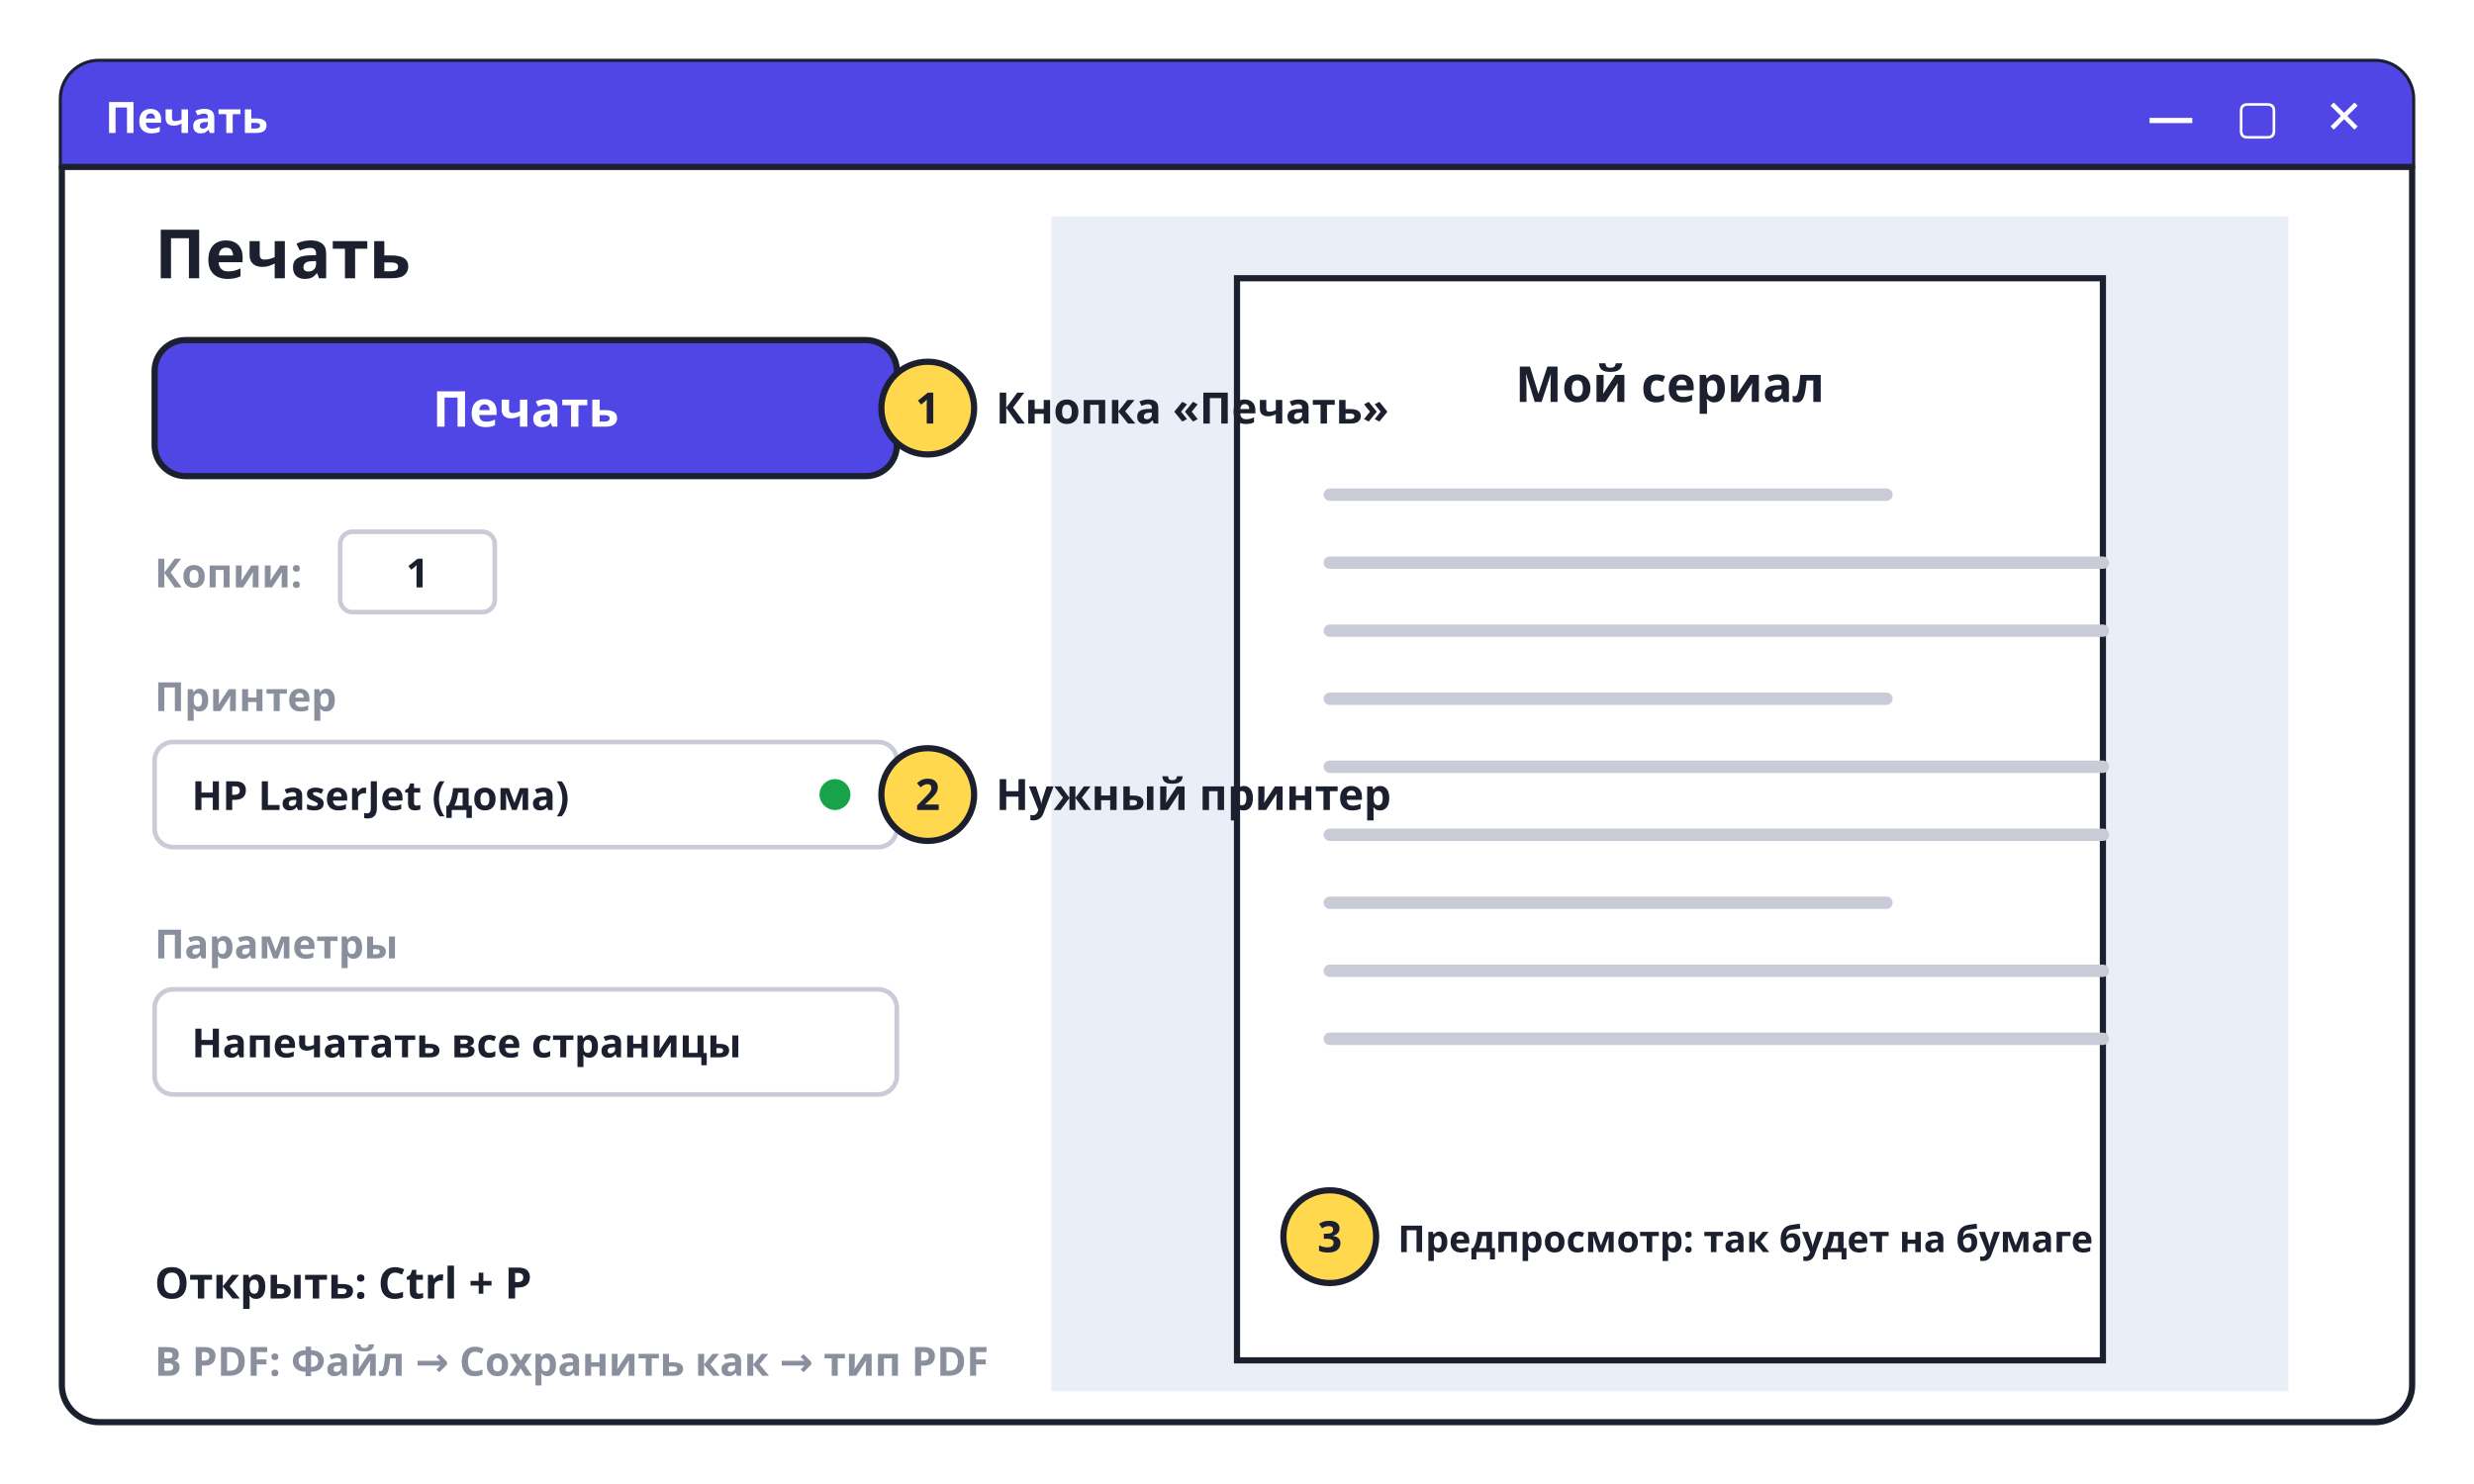
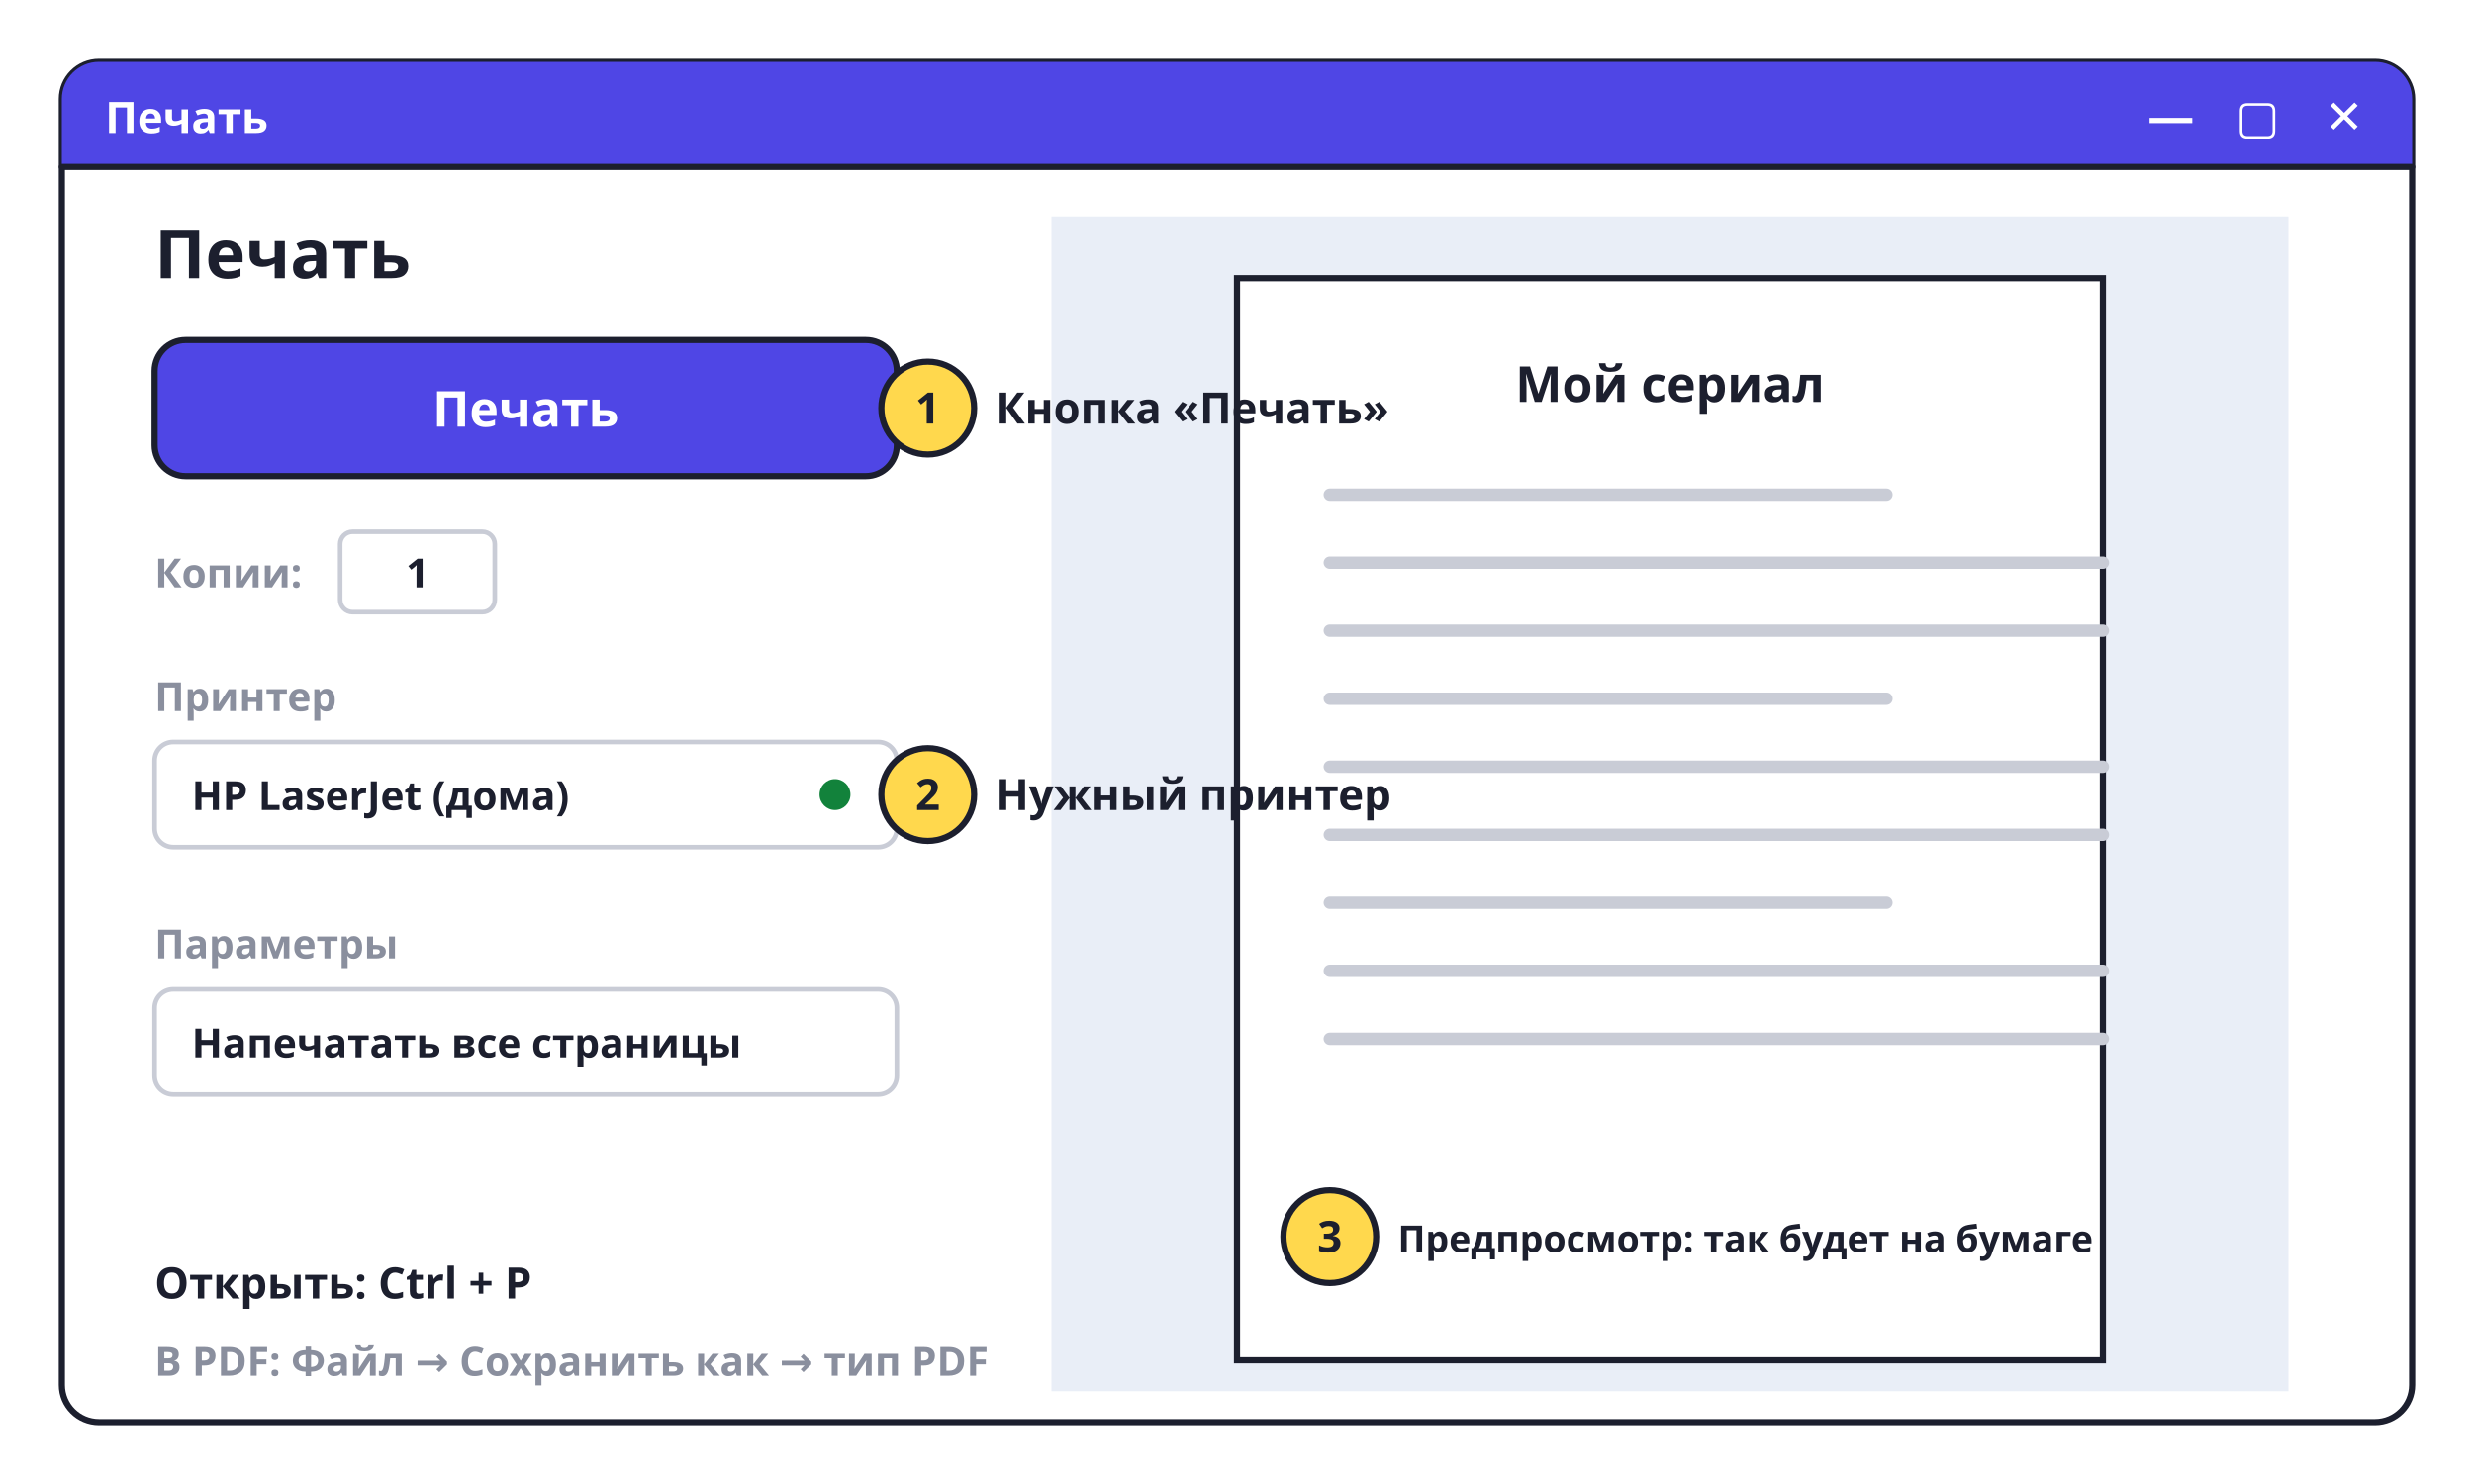
<svg xmlns="http://www.w3.org/2000/svg" viewBox="0 0 800 480" width="800" height="480">
  <defs>
    <marker id="ah" markerWidth="10" markerHeight="10" refX="8" refY="5" orient="auto">
      <path d="M0 0 L10 5 L0 10z" fill="#1c1f2e" />
    </marker>
  </defs>
  <rect width="800" height="480" fill="#fff" />
  <rect x="20" y="20" width="760" height="440" rx="12" fill="#fff" stroke="#1c1f2e" stroke-width="2" />
  <path d="M32 20 h736 a12 12 0 0 1 12 12 v22 h-760 v-22 a12 12 0 0 1 12 -12z" fill="#4f46e5" />
  <line x1="20" y1="54" x2="780" y2="54" stroke="#1c1f2e" stroke-width="2" stroke-linecap="round" />
  <text x="34" y="43" font-family="Nunito, 'Segoe UI', system-ui, sans-serif" font-size="14" font-weight="700" fill="#fff" text-anchor="start">Печать</text>
  <text x="702" y="43" font-family="Nunito, 'Segoe UI', system-ui, sans-serif" font-size="15" font-weight="700" fill="#fff" text-anchor="middle">—</text>
  <text x="730" y="43" font-family="Nunito, 'Segoe UI', system-ui, sans-serif" font-size="15" font-weight="700" fill="#fff" text-anchor="middle">▢</text>
  <text x="758" y="43" font-family="Nunito, 'Segoe UI', system-ui, sans-serif" font-size="15" font-weight="700" fill="#fff" text-anchor="middle">✕</text>
  <text x="50" y="90" font-family="Nunito, 'Segoe UI', system-ui, sans-serif" font-size="22" font-weight="900" fill="#1c1f2e" text-anchor="start">Печать</text>
  <rect x="50" y="110" width="240" height="44" rx="10" fill="#4f46e5" stroke="#1c1f2e" stroke-width="2" />
  <text x="170" y="138" font-family="Nunito, 'Segoe UI', system-ui, sans-serif" font-size="16" font-weight="900" fill="#fff" text-anchor="middle">Печать</text>
  <text x="50" y="190" font-family="Nunito, 'Segoe UI', system-ui, sans-serif" font-size="13" font-weight="700" fill="#8a8f9e" text-anchor="start">Копии:</text>
  <rect x="110" y="172" width="50" height="26" rx="4" fill="#fff" stroke="#c9ccd6" stroke-width="1.5" />
  <text x="135" y="190" font-family="Nunito, 'Segoe UI', system-ui, sans-serif" font-size="13" font-weight="800" fill="#1c1f2e" text-anchor="middle">1</text>
  <text x="50" y="230" font-family="Nunito, 'Segoe UI', system-ui, sans-serif" font-size="13" font-weight="700" fill="#8a8f9e" text-anchor="start">Принтер</text>
  <rect x="50" y="240" width="240" height="34" rx="6" fill="#fff" stroke="#c9ccd6" stroke-width="1.5" />
  <text x="62" y="262" font-family="Nunito, 'Segoe UI', system-ui, sans-serif" font-size="13" font-weight="700" fill="#1c1f2e" text-anchor="start">HP LaserJet (дома)</text>
-   <circle cx="270" cy="257" r="5" fill="#16a34a" />
+   <circle cx="270" cy="257" r="5" fill="#12823b" />
  <text x="50" y="310" font-family="Nunito, 'Segoe UI', system-ui, sans-serif" font-size="13" font-weight="700" fill="#8a8f9e" text-anchor="start">Параметры</text>
  <rect x="50" y="320" width="240" height="34" rx="6" fill="#fff" stroke="#c9ccd6" stroke-width="1.5" />
  <text x="62" y="342" font-family="Nunito, 'Segoe UI', system-ui, sans-serif" font-size="13" font-weight="600" fill="#1c1f2e" text-anchor="start">Напечатать все страницы</text>
  <rect x="340" y="70" width="400" height="380" rx="0" fill="#e9eef7" stroke="none" stroke-width="0" />
  <rect x="400" y="90" width="280" height="350" rx="0" fill="#fff" stroke="#1c1f2e" stroke-width="2" />
  <text x="540" y="130" font-family="Nunito, 'Segoe UI', system-ui, sans-serif" font-size="16" font-weight="900" fill="#1c1f2e" text-anchor="middle">Мой сериал</text>
  <line x1="430" y1="160" x2="610" y2="160" stroke="#c9ccd6" stroke-width="4" stroke-linecap="round" />
  <line x1="430" y1="182" x2="680" y2="182" stroke="#c9ccd6" stroke-width="4" stroke-linecap="round" />
  <line x1="430" y1="204" x2="680" y2="204" stroke="#c9ccd6" stroke-width="4" stroke-linecap="round" />
  <line x1="430" y1="226" x2="610" y2="226" stroke="#c9ccd6" stroke-width="4" stroke-linecap="round" />
  <line x1="430" y1="248" x2="680" y2="248" stroke="#c9ccd6" stroke-width="4" stroke-linecap="round" />
  <line x1="430" y1="270" x2="680" y2="270" stroke="#c9ccd6" stroke-width="4" stroke-linecap="round" />
  <line x1="430" y1="292" x2="610" y2="292" stroke="#c9ccd6" stroke-width="4" stroke-linecap="round" />
  <line x1="430" y1="314" x2="680" y2="314" stroke="#c9ccd6" stroke-width="4" stroke-linecap="round" />
  <line x1="430" y1="336" x2="680" y2="336" stroke="#c9ccd6" stroke-width="4" stroke-linecap="round" />
  <circle cx="300" cy="132" r="15" fill="#ffd84d" stroke="#1c1f2e" stroke-width="2" />
  <text x="300" y="137" font-family="Nunito, 'Segoe UI', system-ui, sans-serif" font-size="14" font-weight="800" fill="#1c1f2e" text-anchor="middle">1</text>
  <text x="322" y="137" font-family="Nunito, 'Segoe UI', system-ui, sans-serif" font-size="14" font-weight="700" fill="#1c1f2e" text-anchor="start">Кнопка «Печать»</text>
  <circle cx="300" cy="257" r="15" fill="#ffd84d" stroke="#1c1f2e" stroke-width="2" />
  <text x="300" y="262" font-family="Nunito, 'Segoe UI', system-ui, sans-serif" font-size="14" font-weight="800" fill="#1c1f2e" text-anchor="middle">2</text>
  <text x="322" y="262" font-family="Nunito, 'Segoe UI', system-ui, sans-serif" font-size="14" font-weight="700" fill="#1c1f2e" text-anchor="start">Нужный принтер</text>
  <circle cx="430" cy="400" r="15" fill="#ffd84d" stroke="#1c1f2e" stroke-width="2" />
  <text x="430" y="405" font-family="Nunito, 'Segoe UI', system-ui, sans-serif" font-size="14" font-weight="800" fill="#1c1f2e" text-anchor="middle">3</text>
  <text x="452" y="405" font-family="Nunito, 'Segoe UI', system-ui, sans-serif" font-size="12" font-weight="700" fill="#1c1f2e" text-anchor="start">Предпросмотр: так будет на бумаге</text>
  <text x="50" y="420" font-family="Nunito, 'Segoe UI', system-ui, sans-serif" font-size="14" font-weight="800" fill="#1c1f2e" text-anchor="start">Открыть: Ctrl + P</text>
  <text x="50" y="445" font-family="Nunito, 'Segoe UI', system-ui, sans-serif" font-size="13" font-weight="700" fill="#8a8f9e" text-anchor="start">В PDF: Файл → Сохранить как → тип PDF</text>
</svg>
